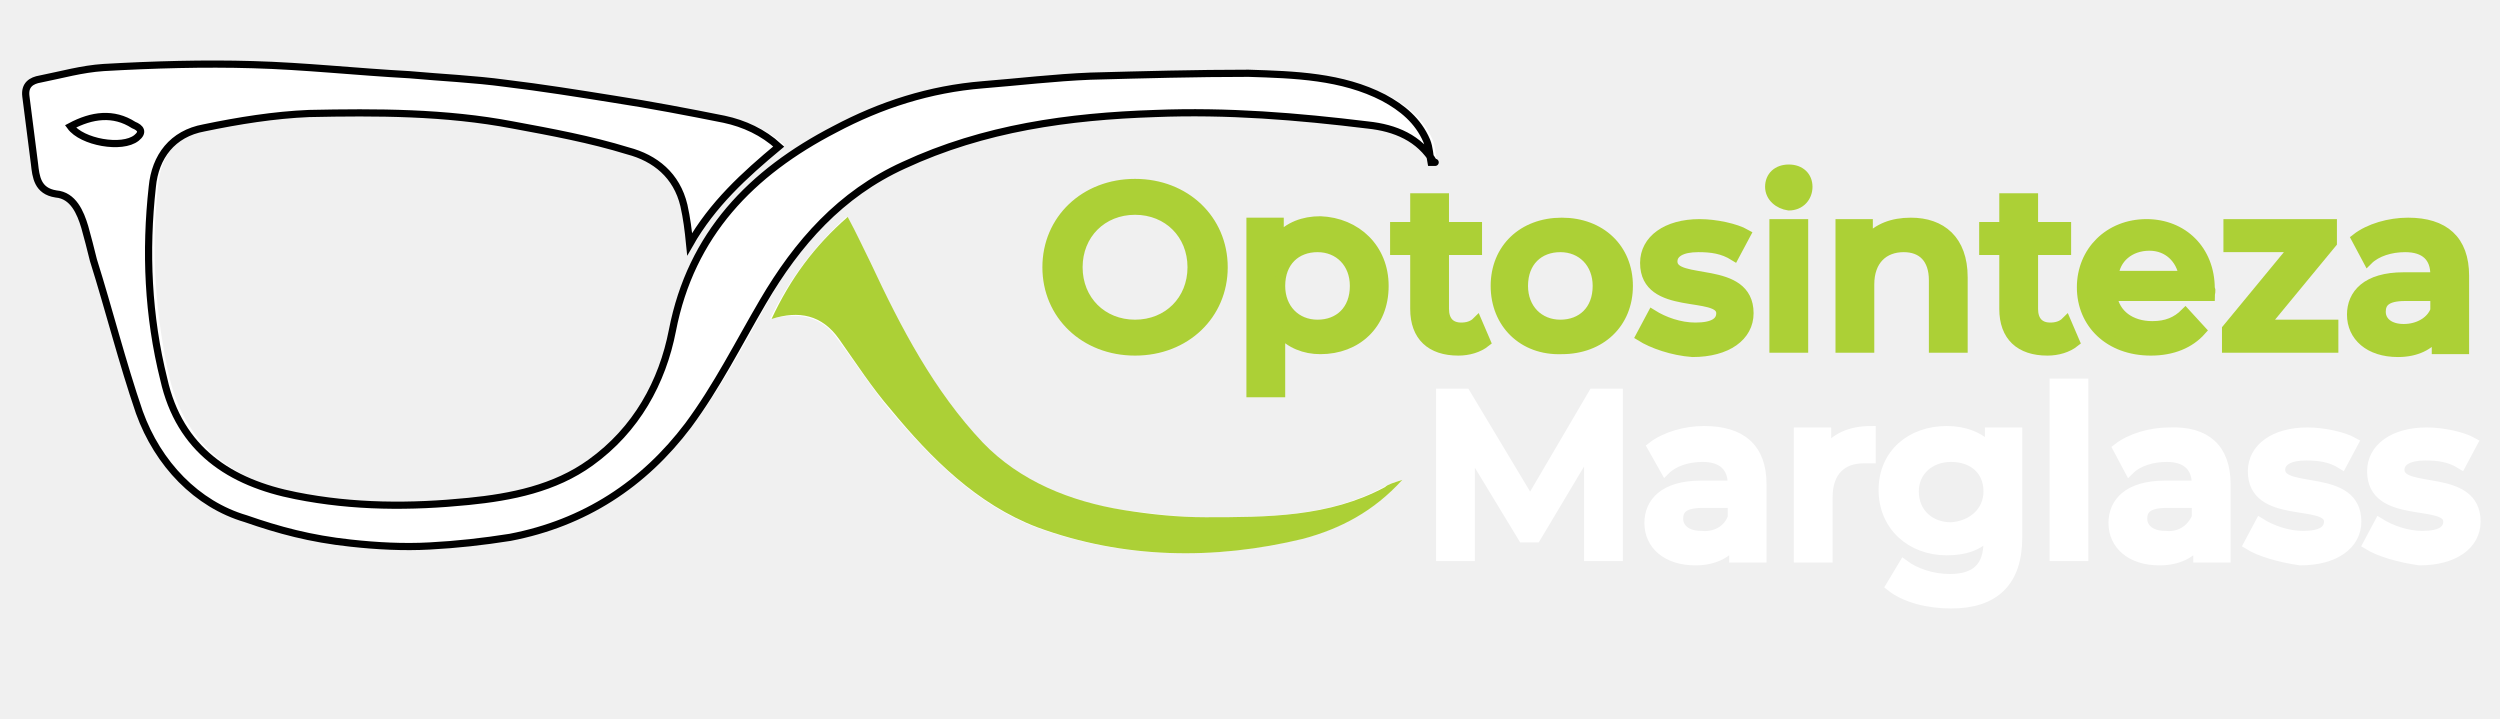
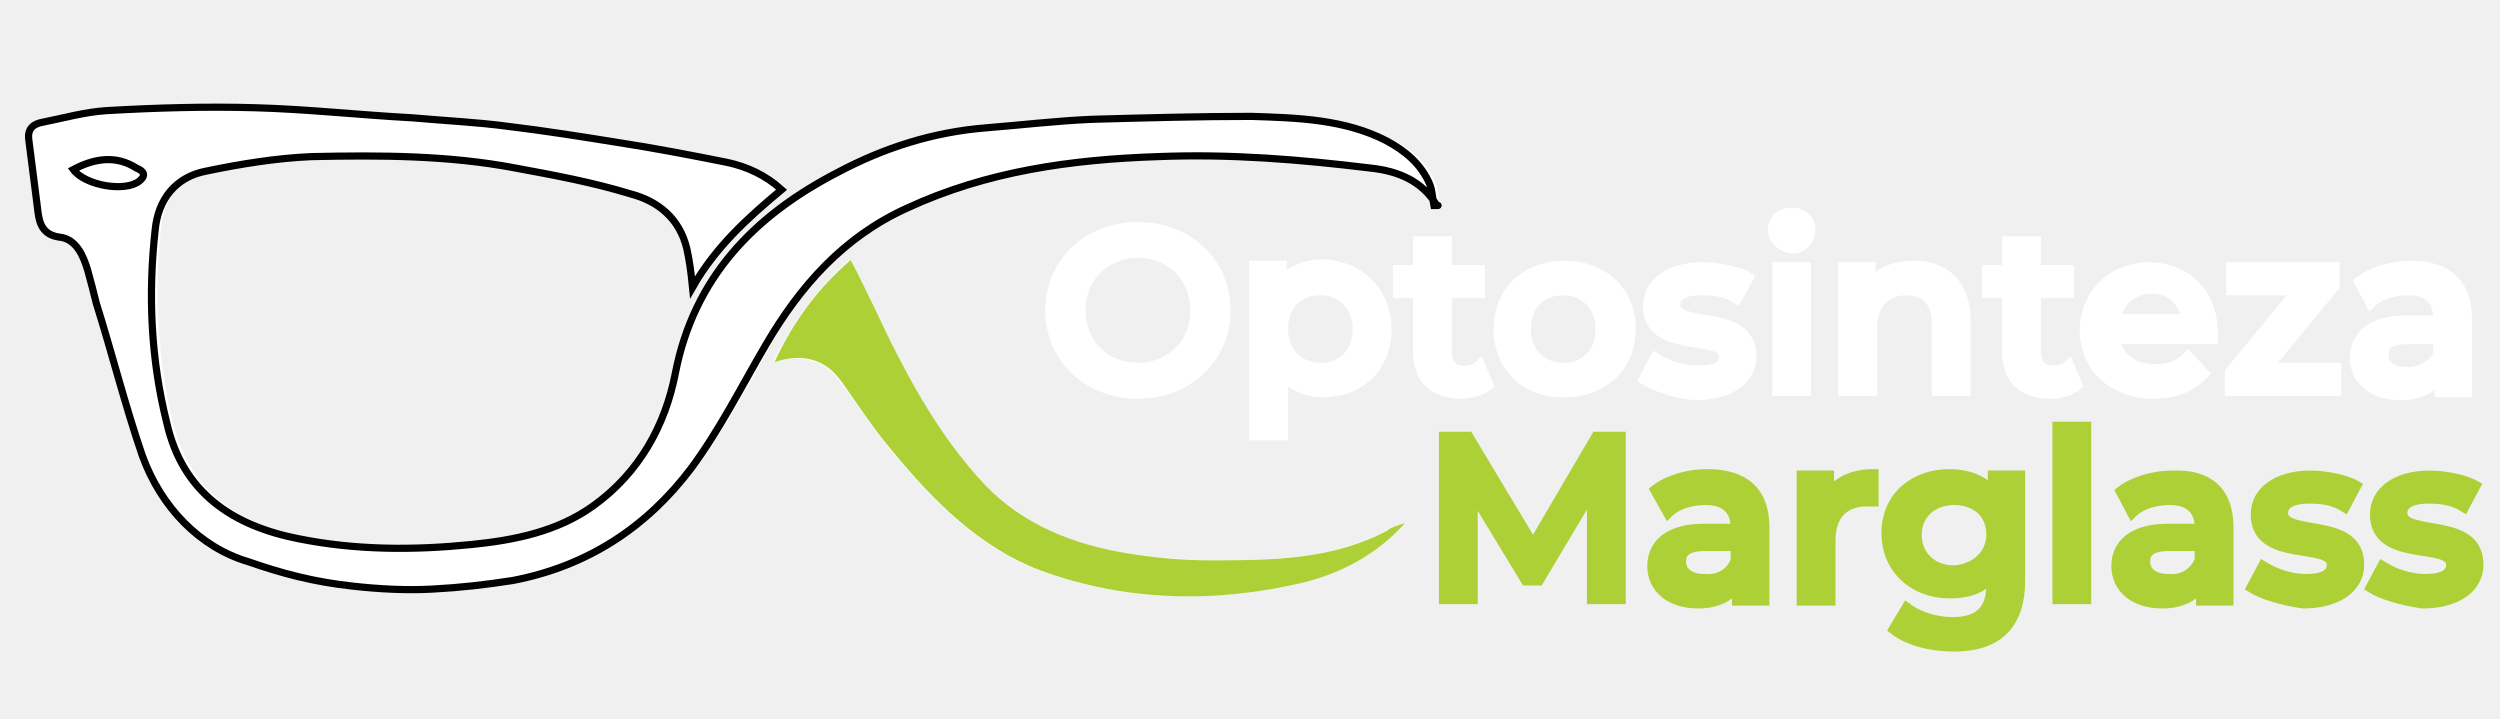
<svg xmlns="http://www.w3.org/2000/svg" version="1.1" id="Layer_1" x="0px" y="0px" viewBox="-210 395.9 174 50" style="enable-background:new -210 395.9 174 50;" xml:space="preserve">
  <style type="text/css">
- 	.st0{display:none;enable-background:new    ;}
- 	.st1{font-family:'ArialMT';}
- 	.st2{font-size:45px;}
- 	.st3{fill:#FFFFFF;}
- 	.st4{fill:#FFFFFF;stroke:#000000;stroke-width:0.5;stroke-miterlimit:10;}
- 	.st5{fill:#ACD036;}
- 	.st6{fill:#ACD036;stroke:#ACD036;stroke-width:0.7;stroke-miterlimit:10;}
- 	.st7{fill:#FFFFFF;stroke:#FFFFFF;stroke-width:0.7;stroke-miterlimit:10;}
+ 	.st0{fill:#FFFFFF;}
+ 	.st1{fill:#FFFFFF;stroke:#000000;stroke-width:0.5;stroke-miterlimit:10;}
+ 	.st2{fill:#ACD036;}
+ 	.st3{fill:#FFFFFF;stroke:#FFFFFF;stroke-width:0.7;stroke-miterlimit:10;}
+ 	.st4{fill:#ACD036;stroke:#ACD036;stroke-width:0.7;stroke-miterlimit:10;}
</style>
-   <text transform="matrix(1 0 0 1 -150.683 436.0072)" class="st0 st1 st2">Stellar</text>
-   <path id="XMLID_12_" class="st3" d="M-110.2,407.2c0.1,0,0.2,0,0.2-0.1c-0.1-0.5-0.1-1.1-0.3-1.5c-0.6-1.4-1.7-2.3-3-3  c-3-1.5-6.2-1.6-9.4-1.7c-3.7-0.1-7.3,0-11,0.2c-2.5,0.1-5,0.3-7.5,0.6c-3.6,0.3-7.1,1.4-10.3,3.1c-5.8,3-10,7.3-11.3,14  c-0.7,3.7-2.5,7-5.7,9.2c-2.5,1.8-5.5,2.4-8.5,2.7c-4,0.4-8,0.4-12-0.4c-4.6-0.9-8-3.2-9.2-8.1c-1-4.4-1.3-8.9-0.8-13.4  c0.2-2.1,1.4-3.7,3.6-4.1c2.4-0.4,4.8-0.9,7.3-1c4.8-0.2,9.5-0.1,14.2,0.8c2.7,0.5,5.4,1,8,1.8c1.9,0.5,3.4,1.7,3.9,3.8  c0.2,0.8,0.2,1.7,0.4,2.7c1.6-2.8,3.8-4.8,6.2-6.8c-1.1-1-2.4-1.6-3.8-1.9c-2.6-0.5-5.2-1-7.7-1.4c-2.5-0.4-5-0.8-7.5-1.1  c-2.2-0.3-4.5-0.4-6.7-0.6c-3.6-0.3-7.2-0.6-10.9-0.7c-3.5-0.1-7,0-10.4,0.2c-1.5,0.1-3,0.5-4.4,0.8c-0.6,0.1-1.1,0.5-1,1.2  c0.2,1.6,0.4,3.1,0.6,4.7c0.1,1,0.1,1.9,1.5,2.1c1.3,0.2,1.7,1.3,2,2.3c0.3,0.8,0.4,1.5,0.6,2.3c1,3.5,1.9,7.1,3.2,10.6  c1.2,3.6,3.5,6.4,7.4,7.4c2.4,0.6,4.8,1.2,7.3,1.7c1.8,0.3,3.6,0.4,5.4,0.3c1.9-0.1,3.8-0.4,5.7-0.7c5.1-1,9.3-3.7,12.4-7.8  c2-2.7,3.6-5.7,5.2-8.6c2.3-4.1,5.4-7.5,9.8-9.5c5.6-2.6,11.5-3.4,17.5-3.6c4.9-0.2,9.9,0.2,14.8,0.8  C-112.9,404.8-111.2,405.5-110.2,407.2z M-112.4,429.3c-0.6,0.2-1,0.3-1.3,0.5c-3.9,2.1-8.2,2.1-12.5,2.1c-1.9,0-3.8-0.3-5.7-0.5  c-3.7-0.6-7.2-1.9-9.8-4.7c-3.4-3.6-5.7-8-7.8-12.5c-0.5-1.1-1-2.1-1.6-3.2c-2.3,2.1-4,4.4-5.3,7.1c2-0.5,3.6-0.2,4.7,1.4  c1.2,1.6,2.3,3.3,3.6,4.9c2.9,3.4,6,6.6,10.2,8.2c6,2.2,12.3,2.3,18.5,0.8C-116.7,432.7-114.5,431.5-112.4,429.3z" />
-   <path id="XMLID_9_" class="st4" d="M-110.2,407.2c-1-1.7-2.7-2.4-4.6-2.6c-4.9-0.6-9.8-1-14.8-0.8c-6,0.2-11.9,1-17.5,3.6  c-4.4,2-7.4,5.4-9.8,9.5c-1.7,2.9-3.2,5.9-5.2,8.6c-3.1,4.1-7.2,6.8-12.4,7.8c-1.9,0.3-3.7,0.5-5.6,0.6c-1.8,0.1-3.7,0-5.5-0.2  c-2.8-0.3-5-0.9-7.3-1.7c-3.4-1-6.1-3.8-7.4-7.4c-1.2-3.5-2.1-7.1-3.2-10.6c-0.2-0.8-0.4-1.6-0.6-2.3c-0.3-1-0.8-2.2-2-2.3  c-1.3-0.2-1.4-1.2-1.5-2.1c-0.2-1.6-0.4-3.1-0.6-4.7c-0.1-0.8,0.4-1.1,1-1.2c1.5-0.3,2.9-0.7,4.4-0.8c3.5-0.2,7-0.3,10.4-0.2  c3.6,0.1,7.2,0.5,10.9,0.7c2.2,0.2,4.5,0.3,6.7,0.6c2.5,0.3,5,0.7,7.5,1.1c2.6,0.4,5.2,0.9,7.7,1.4c1.4,0.3,2.7,0.9,3.8,1.9  c-2.4,2-4.6,4-6.2,6.8c-0.1-1-0.2-1.8-0.4-2.7c-0.5-2.1-2-3.3-3.9-3.8c-2.6-0.8-5.3-1.3-8-1.8c-4.7-0.9-9.5-0.9-14.2-0.8  c-2.4,0.1-4.9,0.5-7.3,1c-2.2,0.4-3.4,2-3.6,4.1c-0.5,4.5-0.3,9,0.8,13.4c1.1,4.9,4.6,7.2,9.2,8.1c4,0.8,8,0.8,12,0.4  c3-0.3,6-0.9,8.5-2.7c3.2-2.3,5-5.6,5.7-9.2c1.3-6.7,5.5-11,11.3-14c3.2-1.7,6.6-2.8,10.3-3.1c2.5-0.2,5-0.5,7.5-0.6  c3.7-0.1,7.3-0.2,11-0.2c3.2,0.1,6.5,0.2,9.4,1.7c1.3,0.7,2.4,1.6,3,3c0.2,0.5,0.2,1,0.3,1.5C-110,407.2-110.1,407.2-110.2,407.2z   M-205.1,404.7c0.8,1.1,3.6,1.6,4.6,0.8c0.5-0.4,0.3-0.7-0.2-0.9C-202.1,403.7-203.6,403.9-205.1,404.7z" />
-   <path id="XMLID_1_" class="st5" d="M-112.4,429.3c-2,2.2-4.3,3.4-6.9,4.1c-6.2,1.5-12.5,1.4-18.5-0.8c-4.2-1.6-7.4-4.8-10.2-8.2  c-1.3-1.5-2.4-3.2-3.6-4.9c-1.2-1.7-2.8-2-4.7-1.4c1.3-2.8,3-5.1,5.3-7.1c0.6,1.1,1.1,2.2,1.6,3.2c2.1,4.5,4.4,8.9,7.8,12.5  c2.6,2.7,6.1,4.1,9.8,4.7c1.9,0.3,3.8,0.5,5.7,0.5c4.3,0,8.6,0,12.5-2.1C-113.4,429.6-113,429.5-112.4,429.3z" />
+   <text transform="matrix(1 0 0 1 -360.683 831.8972)" style="display:none;enable-background:new    ; font-family:'ArialMT'; font-size:45px;">Stellar</text>
+   <path id="XMLID_12_" class="st0" d="M-110,410.2c0.1,0,0.2,0,0.2-0.1c-0.1-0.5-0.1-1.1-0.3-1.5c-0.6-1.4-1.7-2.3-3-3  c-3-1.5-6.2-1.6-9.4-1.7c-3.7-0.1-7.3,0-11,0.2c-2.5,0.1-5,0.3-7.5,0.6c-3.6,0.3-7.1,1.4-10.3,3.1c-5.8,3-10,7.3-11.3,14  c-0.7,3.7-2.5,7-5.7,9.2c-2.5,1.8-5.5,2.4-8.5,2.7c-4,0.4-8,0.4-12-0.4c-4.6-0.9-8-3.2-9.2-8.1c-1-4.4-1.3-8.9-0.8-13.4  c0.2-2.1,1.4-3.7,3.6-4.1c2.4-0.4,4.8-0.9,7.3-1c4.8-0.2,9.5-0.1,14.2,0.8c2.7,0.5,5.4,1,8,1.8c1.9,0.5,3.4,1.7,3.9,3.8  c0.2,0.8,0.2,1.7,0.4,2.7c1.6-2.8,3.8-4.8,6.2-6.8c-1.1-1-2.4-1.6-3.8-1.9c-2.6-0.5-5.2-1-7.7-1.4s-5-0.8-7.5-1.1  c-2.2-0.3-4.5-0.4-6.7-0.6c-3.6-0.3-7.2-0.6-10.9-0.7c-3.5-0.1-7,0-10.4,0.2c-1.5,0.1-3,0.5-4.4,0.8c-0.6,0.1-1.1,0.5-1,1.2  c0.2,1.6,0.4,3.1,0.6,4.7c0.1,1,0.1,1.9,1.5,2.1c1.3,0.2,1.7,1.3,2,2.3c0.3,0.8,0.4,1.5,0.6,2.3c1,3.5,1.9,7.1,3.2,10.6  c1.2,3.6,3.5,6.4,7.4,7.4c2.4,0.6,4.8,1.2,7.3,1.7c1.8,0.3,3.6,0.4,5.4,0.3c1.9-0.1,3.8-0.4,5.7-0.7c5.1-1,9.3-3.7,12.4-7.8  c2-2.7,3.6-5.7,5.2-8.6c2.3-4.1,5.4-7.5,9.8-9.5c5.6-2.6,11.5-3.4,17.5-3.6c4.9-0.2,9.9,0.2,14.8,0.8  C-112.7,407.8-111,408.5-110,410.2z M-112.2,432.3c-0.6,0.2-1,0.3-1.3,0.5c-3.9,2.1-8.2,2.1-12.5,2.1c-1.9,0-3.8-0.3-5.7-0.5  c-3.7-0.6-7.2-1.9-9.8-4.7c-3.4-3.6-5.7-8-7.8-12.5c-0.5-1.1-1-2.1-1.6-3.2c-2.3,2.1-4,4.4-5.3,7.1c2-0.5,3.6-0.2,4.7,1.4  c1.2,1.6,2.3,3.3,3.6,4.9c2.9,3.4,6,6.6,10.2,8.2c6,2.2,12.3,2.3,18.5,0.8C-116.5,435.7-114.3,434.5-112.2,432.3z" />
+   <path id="XMLID_9_" class="st1" d="M-110,410.2c-1-1.7-2.7-2.4-4.6-2.6c-4.9-0.6-9.8-1-14.8-0.8c-6,0.2-11.9,1-17.5,3.6  c-4.4,2-7.4,5.4-9.8,9.5c-1.7,2.9-3.2,5.9-5.2,8.6c-3.1,4.1-7.2,6.8-12.4,7.8c-1.9,0.3-3.7,0.5-5.6,0.6c-1.8,0.1-3.7,0-5.5-0.2  c-2.8-0.3-5-0.9-7.3-1.7c-3.4-1-6.1-3.8-7.4-7.4c-1.2-3.5-2.1-7.1-3.2-10.6c-0.2-0.8-0.4-1.6-0.6-2.3c-0.3-1-0.8-2.2-2-2.3  c-1.3-0.2-1.4-1.2-1.5-2.1c-0.2-1.6-0.4-3.1-0.6-4.7c-0.1-0.8,0.4-1.1,1-1.2c1.5-0.3,2.9-0.7,4.4-0.8c3.5-0.2,7-0.3,10.4-0.2  c3.6,0.1,7.2,0.5,10.9,0.7c2.2,0.2,4.5,0.3,6.7,0.6c2.5,0.3,5,0.7,7.5,1.1c2.6,0.4,5.2,0.9,7.7,1.4c1.4,0.3,2.7,0.9,3.8,1.9  c-2.4,2-4.6,4-6.2,6.8c-0.1-1-0.2-1.8-0.4-2.7c-0.5-2.1-2-3.3-3.9-3.8c-2.6-0.8-5.3-1.3-8-1.8c-4.7-0.9-9.5-0.9-14.2-0.8  c-2.4,0.1-4.9,0.5-7.3,1c-2.2,0.4-3.4,2-3.6,4.1c-0.5,4.5-0.3,9,0.8,13.4c1.1,4.9,4.6,7.2,9.2,8.1c4,0.8,8,0.8,12,0.4  c3-0.3,6-0.9,8.5-2.7c3.2-2.3,5-5.6,5.7-9.2c1.3-6.7,5.5-11,11.3-14c3.2-1.7,6.6-2.8,10.3-3.1c2.5-0.2,5-0.5,7.5-0.6  c3.7-0.1,7.3-0.2,11-0.2c3.2,0.1,6.5,0.2,9.4,1.7c1.3,0.7,2.4,1.6,3,3c0.2,0.5,0.2,1,0.3,1.5C-109.8,410.2-109.9,410.2-110,410.2z   M-204.9,407.7c0.8,1.1,3.6,1.6,4.6,0.8c0.5-0.4,0.3-0.7-0.2-0.9C-201.9,406.7-203.4,406.9-204.9,407.7z" />
+   <path id="XMLID_1_" class="st2" d="M-112.2,432.3c-2,2.2-4.3,3.4-6.9,4.1c-6.2,1.5-12.5,1.4-18.5-0.8c-4.2-1.6-7.4-4.8-10.2-8.2  c-1.3-1.5-2.4-3.2-3.6-4.9c-1.2-1.7-2.8-2-4.7-1.4c1.3-2.8,3-5.1,5.3-7.1c0.6,1.1,1.1,2.2,1.6,3.2c2.1,4.5,4.4,8.9,7.8,12.5  c2.6,2.7,6.1,4.1,9.8,4.7c1.9,0.3,3.8,0.5,5.7,0.5c4.3,0,8.6,0,12.5-2.1C-113.2,432.6-112.8,432.5-112.2,432.3z" />
  <g>
-     <path class="st6" d="M-137.1,414.5c0-3.3,2.6-5.8,6.1-5.8c3.5,0,6.1,2.5,6.1,5.8s-2.6,5.8-6.1,5.8   C-134.5,420.3-137.1,417.8-137.1,414.5z M-127,414.5c0-2.3-1.7-4-4-4c-2.3,0-4,1.7-4,4s1.7,4,4,4C-128.7,418.5-127,416.8-127,414.5   z" />
-     <path class="st6" d="M-113.7,415.8c0,2.7-1.9,4.4-4.4,4.4c-1.1,0-2.1-0.4-2.8-1.2v4.2h-2v-11.8h1.9v1.1c0.7-0.8,1.7-1.2,2.9-1.2   C-115.6,411.4-113.7,413.2-113.7,415.8z M-115.7,415.8c0-1.6-1.1-2.7-2.6-2.7s-2.6,1-2.6,2.7c0,1.6,1.1,2.7,2.6,2.7   S-115.7,417.5-115.7,415.8z" />
-     <path class="st6" d="M-106.6,419.7c-0.5,0.4-1.2,0.6-1.9,0.6c-1.9,0-3-1-3-2.9v-4.1h-1.4v-1.6h1.4v-2h2v2h2.3v1.6h-2.3v4.1   c0,0.8,0.4,1.3,1.2,1.3c0.4,0,0.8-0.1,1.1-0.4L-106.6,419.7z" />
-     <path class="st6" d="M-105.9,415.8c0-2.6,1.9-4.4,4.6-4.4c2.7,0,4.6,1.8,4.6,4.4s-1.9,4.4-4.6,4.4   C-104,420.3-105.9,418.4-105.9,415.8z M-98.8,415.8c0-1.6-1.1-2.7-2.6-2.7c-1.5,0-2.6,1-2.6,2.7c0,1.6,1.1,2.7,2.6,2.7   C-99.9,418.5-98.8,417.5-98.8,415.8z" />
-     <path class="st6" d="M-95.8,419.3l0.8-1.5c0.8,0.5,1.9,0.9,3,0.9c1.3,0,1.8-0.4,1.8-1c0-1.6-5.3-0.1-5.3-3.5c0-1.6,1.5-2.7,3.8-2.7   c1.1,0,2.5,0.3,3.2,0.7l-0.8,1.5c-0.8-0.5-1.6-0.6-2.5-0.6c-1.2,0-1.8,0.4-1.8,1c0,1.7,5.3,0.2,5.3,3.6c0,1.6-1.5,2.7-3.9,2.7   C-93.6,420.3-95,419.8-95.8,419.3z" />
-     <path class="st6" d="M-86.8,408.9c0-0.7,0.5-1.2,1.3-1.2s1.3,0.5,1.3,1.2c0,0.7-0.5,1.3-1.3,1.3C-86.2,410.1-86.8,409.6-86.8,408.9   z M-86.5,411.5h2v8.6h-2V411.5z" />
-     <path class="st6" d="M-73.4,415.2v4.9h-2v-4.7c0-1.5-0.8-2.3-2.1-2.3c-1.4,0-2.4,0.9-2.4,2.6v4.4h-2v-8.6h1.9v1.1   c0.7-0.8,1.7-1.2,3-1.2C-74.9,411.4-73.4,412.6-73.4,415.2z" />
-     <path class="st6" d="M-65.6,419.7c-0.5,0.4-1.2,0.6-1.9,0.6c-1.9,0-3-1-3-2.9v-4.1h-1.4v-1.6h1.4v-2h2v2h2.3v1.6h-2.3v4.1   c0,0.8,0.4,1.3,1.2,1.3c0.4,0,0.8-0.1,1.1-0.4L-65.6,419.7z" />
-     <path class="st6" d="M-56.2,416.5h-6.8c0.2,1.3,1.3,2.1,2.8,2.1c1,0,1.7-0.3,2.3-0.9l1.1,1.2c-0.8,0.9-2,1.4-3.5,1.4   c-2.9,0-4.8-1.9-4.8-4.4s1.9-4.4,4.5-4.4c2.5,0,4.4,1.8,4.4,4.5C-56.1,416.1-56.2,416.3-56.2,416.5z M-62.9,415.1h4.9   c-0.2-1.2-1.1-2.1-2.4-2.1C-61.8,413-62.8,413.9-62.9,415.1z" />
-     <path class="st6" d="M-47.6,418.5v1.6H-55v-1.3l4.7-5.7h-4.6v-1.6h7.2v1.3l-4.7,5.7H-47.6z" />
-     <path class="st6" d="M-38.5,415.1v5.1h-1.9v-1c-0.5,0.7-1.4,1.2-2.7,1.2c-2,0-3.2-1.1-3.2-2.6c0-1.4,1-2.6,3.6-2.6h2.2V415   c0-1.2-0.7-1.9-2.1-1.9c-1,0-2,0.3-2.6,0.9l-0.8-1.5c0.9-0.7,2.3-1.1,3.6-1.1C-39.9,411.4-38.5,412.6-38.5,415.1z M-40.5,417.5v-1   h-2.1c-1.4,0-1.7,0.5-1.7,1.1c0,0.7,0.6,1.2,1.6,1.2C-41.7,418.8-40.8,418.3-40.5,417.5z" />
+     <path class="st3" d="M-136.9,417.5c0-3.3,2.6-5.8,6.1-5.8c3.5,0,6.1,2.5,6.1,5.8s-2.6,5.8-6.1,5.8   C-134.3,423.3-136.9,420.8-136.9,417.5z M-126.8,417.5c0-2.3-1.7-4-4-4s-4,1.7-4,4s1.7,4,4,4S-126.8,419.8-126.8,417.5z" />
+     <path class="st3" d="M-113.5,418.8c0,2.7-1.9,4.4-4.4,4.4c-1.1,0-2.1-0.4-2.8-1.2v4.2h-2v-11.8h1.9v1.1c0.7-0.8,1.7-1.2,2.9-1.2   C-115.4,414.4-113.5,416.2-113.5,418.8z M-115.5,418.8c0-1.6-1.1-2.7-2.6-2.7s-2.6,1-2.6,2.7c0,1.6,1.1,2.7,2.6,2.7   S-115.5,420.5-115.5,418.8z" />
+     <path class="st3" d="M-106.4,422.7c-0.5,0.4-1.2,0.6-1.9,0.6c-1.9,0-3-1-3-2.9v-4.1h-1.4v-1.6h1.4v-2h2v2h2.3v1.6h-2.3v4.1   c0,0.8,0.4,1.3,1.2,1.3c0.4,0,0.8-0.1,1.1-0.4L-106.4,422.7z" />
+     <path class="st3" d="M-105.7,418.8c0-2.6,1.9-4.4,4.6-4.4s4.6,1.8,4.6,4.4s-1.9,4.4-4.6,4.4C-103.8,423.3-105.7,421.4-105.7,418.8z    M-98.6,418.8c0-1.6-1.1-2.7-2.6-2.7s-2.6,1-2.6,2.7c0,1.6,1.1,2.7,2.6,2.7S-98.6,420.5-98.6,418.8z" />
+     <path class="st3" d="M-95.6,422.3l0.8-1.5c0.8,0.5,1.9,0.9,3,0.9c1.3,0,1.8-0.4,1.8-1c0-1.6-5.3-0.1-5.3-3.5c0-1.6,1.5-2.7,3.8-2.7   c1.1,0,2.5,0.3,3.2,0.7l-0.8,1.5c-0.8-0.5-1.6-0.6-2.5-0.6c-1.2,0-1.8,0.4-1.8,1c0,1.7,5.3,0.2,5.3,3.6c0,1.6-1.5,2.7-3.9,2.7   C-93.4,423.3-94.8,422.8-95.6,422.3z" />
+     <path class="st3" d="M-86.6,411.9c0-0.7,0.5-1.2,1.3-1.2s1.3,0.5,1.3,1.2s-0.5,1.3-1.3,1.3C-86,413.1-86.6,412.6-86.6,411.9z    M-86.3,414.5h2v8.6h-2V414.5z" />
+     <path class="st3" d="M-73.2,418.2v4.9h-2v-4.7c0-1.5-0.8-2.3-2.1-2.3c-1.4,0-2.4,0.9-2.4,2.6v4.4h-2v-8.6h1.9v1.1   c0.7-0.8,1.7-1.2,3-1.2C-74.7,414.4-73.2,415.6-73.2,418.2z" />
+     <path class="st3" d="M-65.4,422.7c-0.5,0.4-1.2,0.6-1.9,0.6c-1.9,0-3-1-3-2.9v-4.1h-1.4v-1.6h1.4v-2h2v2h2.3v1.6h-2.3v4.1   c0,0.8,0.4,1.3,1.2,1.3c0.4,0,0.8-0.1,1.1-0.4L-65.4,422.7z" />
+     <path class="st3" d="M-56,419.5h-6.8c0.2,1.3,1.3,2.1,2.8,2.1c1,0,1.7-0.3,2.3-0.9l1.1,1.2c-0.8,0.9-2,1.4-3.5,1.4   c-2.9,0-4.8-1.9-4.8-4.4s1.9-4.4,4.5-4.4c2.5,0,4.4,1.8,4.4,4.5C-55.9,419.1-56,419.3-56,419.5z M-62.7,418.1h4.9   c-0.2-1.2-1.1-2.1-2.4-2.1C-61.6,416-62.6,416.9-62.7,418.1z" />
+     <path class="st3" d="M-47.4,421.5v1.6h-7.4v-1.3l4.7-5.7h-4.6v-1.6h7.2v1.3l-4.7,5.7H-47.4z" />
+     <path class="st3" d="M-38.3,418.1v5.1h-1.9v-1c-0.5,0.7-1.4,1.2-2.7,1.2c-2,0-3.2-1.1-3.2-2.6c0-1.4,1-2.6,3.6-2.6h2.2V418   c0-1.2-0.7-1.9-2.1-1.9c-1,0-2,0.3-2.6,0.9l-0.8-1.5c0.9-0.7,2.3-1.1,3.6-1.1C-39.7,414.4-38.3,415.6-38.3,418.1z M-40.3,420.5v-1   h-2.1c-1.4,0-1.7,0.5-1.7,1.1c0,0.7,0.6,1.2,1.6,1.2C-41.5,421.8-40.6,421.3-40.3,420.5z" />
  </g>
  <g>
-     <path class="st7" d="M-99.4,434.6l0-7.5l-3.7,6.2h-0.9l-3.7-6.1v7.4h-2v-11.3h1.7l4.5,7.5l4.4-7.5h1.7l0,11.3H-99.4z" />
-     <path class="st7" d="M-87.4,429.6v5.1h-1.9v-1c-0.5,0.7-1.4,1.2-2.7,1.2c-2,0-3.2-1.1-3.2-2.6c0-1.4,1-2.6,3.6-2.6h2.2v-0.1   c0-1.2-0.7-1.9-2.1-1.9c-1,0-2,0.3-2.6,0.9L-95,427c0.9-0.7,2.3-1.1,3.6-1.1C-88.8,425.9-87.4,427.1-87.4,429.6z M-89.4,431.9v-1   h-2.1c-1.4,0-1.7,0.5-1.7,1.1c0,0.7,0.6,1.2,1.6,1.2C-90.6,433.3-89.7,432.8-89.4,431.9z" />
-     <path class="st7" d="M-79.8,425.9v1.9c-0.2,0-0.3,0-0.5,0c-1.5,0-2.5,0.9-2.5,2.7v4.2h-2V426h1.9v1.3   C-82.3,426.4-81.2,425.9-79.8,425.9z" />
-     <path class="st7" d="M-69.6,426v7.3c0,3.1-1.6,4.6-4.6,4.6c-1.6,0-3.2-0.4-4.2-1.2l0.9-1.5c0.8,0.6,2,1,3.2,1   c1.9,0,2.7-0.9,2.7-2.6v-0.5c-0.7,0.8-1.7,1.1-2.9,1.1c-2.5,0-4.4-1.7-4.4-4.2c0-2.5,1.9-4.1,4.4-4.1c1.2,0,2.3,0.4,3,1.2V426   H-69.6z M-71.6,430.1c0-1.5-1.1-2.4-2.6-2.4c-1.5,0-2.6,1-2.6,2.4c0,1.5,1.1,2.5,2.6,2.5C-72.7,432.5-71.6,431.5-71.6,430.1z" />
-     <path class="st7" d="M-67,422.6h2v12h-2V422.6z" />
-     <path class="st7" d="M-55.1,429.6v5.1H-57v-1c-0.5,0.7-1.4,1.2-2.7,1.2c-2,0-3.2-1.1-3.2-2.6c0-1.4,1-2.6,3.6-2.6h2.2v-0.1   c0-1.2-0.7-1.9-2.1-1.9c-1,0-2,0.3-2.6,0.9l-0.8-1.5c0.9-0.7,2.3-1.1,3.6-1.1C-56.5,425.9-55.1,427.1-55.1,429.6z M-57.1,431.9v-1   h-2.1c-1.4,0-1.7,0.5-1.7,1.1c0,0.7,0.6,1.2,1.6,1.2C-58.3,433.3-57.5,432.8-57.1,431.9z" />
-     <path class="st7" d="M-53.5,433.8l0.8-1.5c0.8,0.5,1.9,0.9,3,0.9c1.3,0,1.8-0.4,1.8-1c0-1.6-5.3-0.1-5.3-3.5c0-1.6,1.5-2.7,3.8-2.7   c1.1,0,2.5,0.3,3.2,0.7l-0.8,1.5c-0.8-0.5-1.6-0.6-2.5-0.6c-1.2,0-1.8,0.4-1.8,1c0,1.7,5.3,0.2,5.3,3.6c0,1.6-1.5,2.7-3.9,2.7   C-51.3,434.7-52.7,434.3-53.5,433.8z" />
-     <path class="st7" d="M-45.2,433.8l0.8-1.5c0.8,0.5,1.9,0.9,3,0.9c1.3,0,1.8-0.4,1.8-1c0-1.6-5.3-0.1-5.3-3.5c0-1.6,1.5-2.7,3.8-2.7   c1.1,0,2.5,0.3,3.2,0.7l-0.8,1.5c-0.8-0.5-1.6-0.6-2.5-0.6c-1.2,0-1.8,0.4-1.8,1c0,1.7,5.3,0.2,5.3,3.6c0,1.6-1.5,2.7-3.9,2.7   C-43,434.7-44.4,434.3-45.2,433.8z" />
+     <path class="st4" d="M-99.2,437.6v-7.5l-3.7,6.2h-0.9l-3.7-6.1v7.4h-2v-11.3h1.7l4.5,7.5l4.4-7.5h1.7v11.3H-99.2z" />
+     <path class="st4" d="M-87.2,432.6v5.1h-1.9v-1c-0.5,0.7-1.4,1.2-2.7,1.2c-2,0-3.2-1.1-3.2-2.6c0-1.4,1-2.6,3.6-2.6h2.2v-0.1   c0-1.2-0.7-1.9-2.1-1.9c-1,0-2,0.3-2.6,0.9l-0.9-1.6c0.9-0.7,2.3-1.1,3.6-1.1C-88.6,428.9-87.2,430.1-87.2,432.6z M-89.2,434.9v-1   h-2.1c-1.4,0-1.7,0.5-1.7,1.1c0,0.7,0.6,1.2,1.6,1.2C-90.4,436.3-89.5,435.8-89.2,434.9z" />
+     <path class="st4" d="M-79.6,428.9v1.9c-0.2,0-0.3,0-0.5,0c-1.5,0-2.5,0.9-2.5,2.7v4.2h-2V429h1.9v1.3   C-82.1,429.4-81,428.9-79.6,428.9z" />
+     <path class="st4" d="M-69.4,429v7.3c0,3.1-1.6,4.6-4.6,4.6c-1.6,0-3.2-0.4-4.2-1.2l0.9-1.5c0.8,0.6,2,1,3.2,1   c1.9,0,2.7-0.9,2.7-2.6v-0.5c-0.7,0.8-1.7,1.1-2.9,1.1c-2.5,0-4.4-1.7-4.4-4.2s1.9-4.1,4.4-4.1c1.2,0,2.3,0.4,3,1.2V429H-69.4z    M-71.4,433.1c0-1.5-1.1-2.4-2.6-2.4s-2.6,1-2.6,2.4c0,1.5,1.1,2.5,2.6,2.5C-72.5,435.5-71.4,434.5-71.4,433.1z" />
+     <path class="st4" d="M-66.8,425.6h2v12h-2V425.6z" />
+     <path class="st4" d="M-54.9,432.6v5.1h-1.9v-1c-0.5,0.7-1.4,1.2-2.7,1.2c-2,0-3.2-1.1-3.2-2.6c0-1.4,1-2.6,3.6-2.6h2.2v-0.1   c0-1.2-0.7-1.9-2.1-1.9c-1,0-2,0.3-2.6,0.9l-0.8-1.5c0.9-0.7,2.3-1.1,3.6-1.1C-56.3,428.9-54.9,430.1-54.9,432.6z M-56.9,434.9v-1   H-59c-1.4,0-1.7,0.5-1.7,1.1c0,0.7,0.6,1.2,1.6,1.2C-58.1,436.3-57.3,435.8-56.9,434.9z" />
+     <path class="st4" d="M-53.3,436.8l0.8-1.5c0.8,0.5,1.9,0.9,3,0.9c1.3,0,1.8-0.4,1.8-1c0-1.6-5.3-0.1-5.3-3.5c0-1.6,1.5-2.7,3.8-2.7   c1.1,0,2.5,0.3,3.2,0.7l-0.8,1.5c-0.8-0.5-1.6-0.6-2.5-0.6c-1.2,0-1.8,0.4-1.8,1c0,1.7,5.3,0.2,5.3,3.6c0,1.6-1.5,2.7-3.9,2.7   C-51.1,437.7-52.5,437.3-53.3,436.8z" />
+     <path class="st4" d="M-45,436.8l0.8-1.5c0.8,0.5,1.9,0.9,3,0.9c1.3,0,1.8-0.4,1.8-1c0-1.6-5.3-0.1-5.3-3.5c0-1.6,1.5-2.7,3.8-2.7   c1.1,0,2.5,0.3,3.2,0.7l-0.8,1.5c-0.8-0.5-1.6-0.6-2.5-0.6c-1.2,0-1.8,0.4-1.8,1c0,1.7,5.3,0.2,5.3,3.6c0,1.6-1.5,2.7-3.9,2.7   C-42.8,437.7-44.2,437.3-45,436.8z" />
  </g>
</svg>
